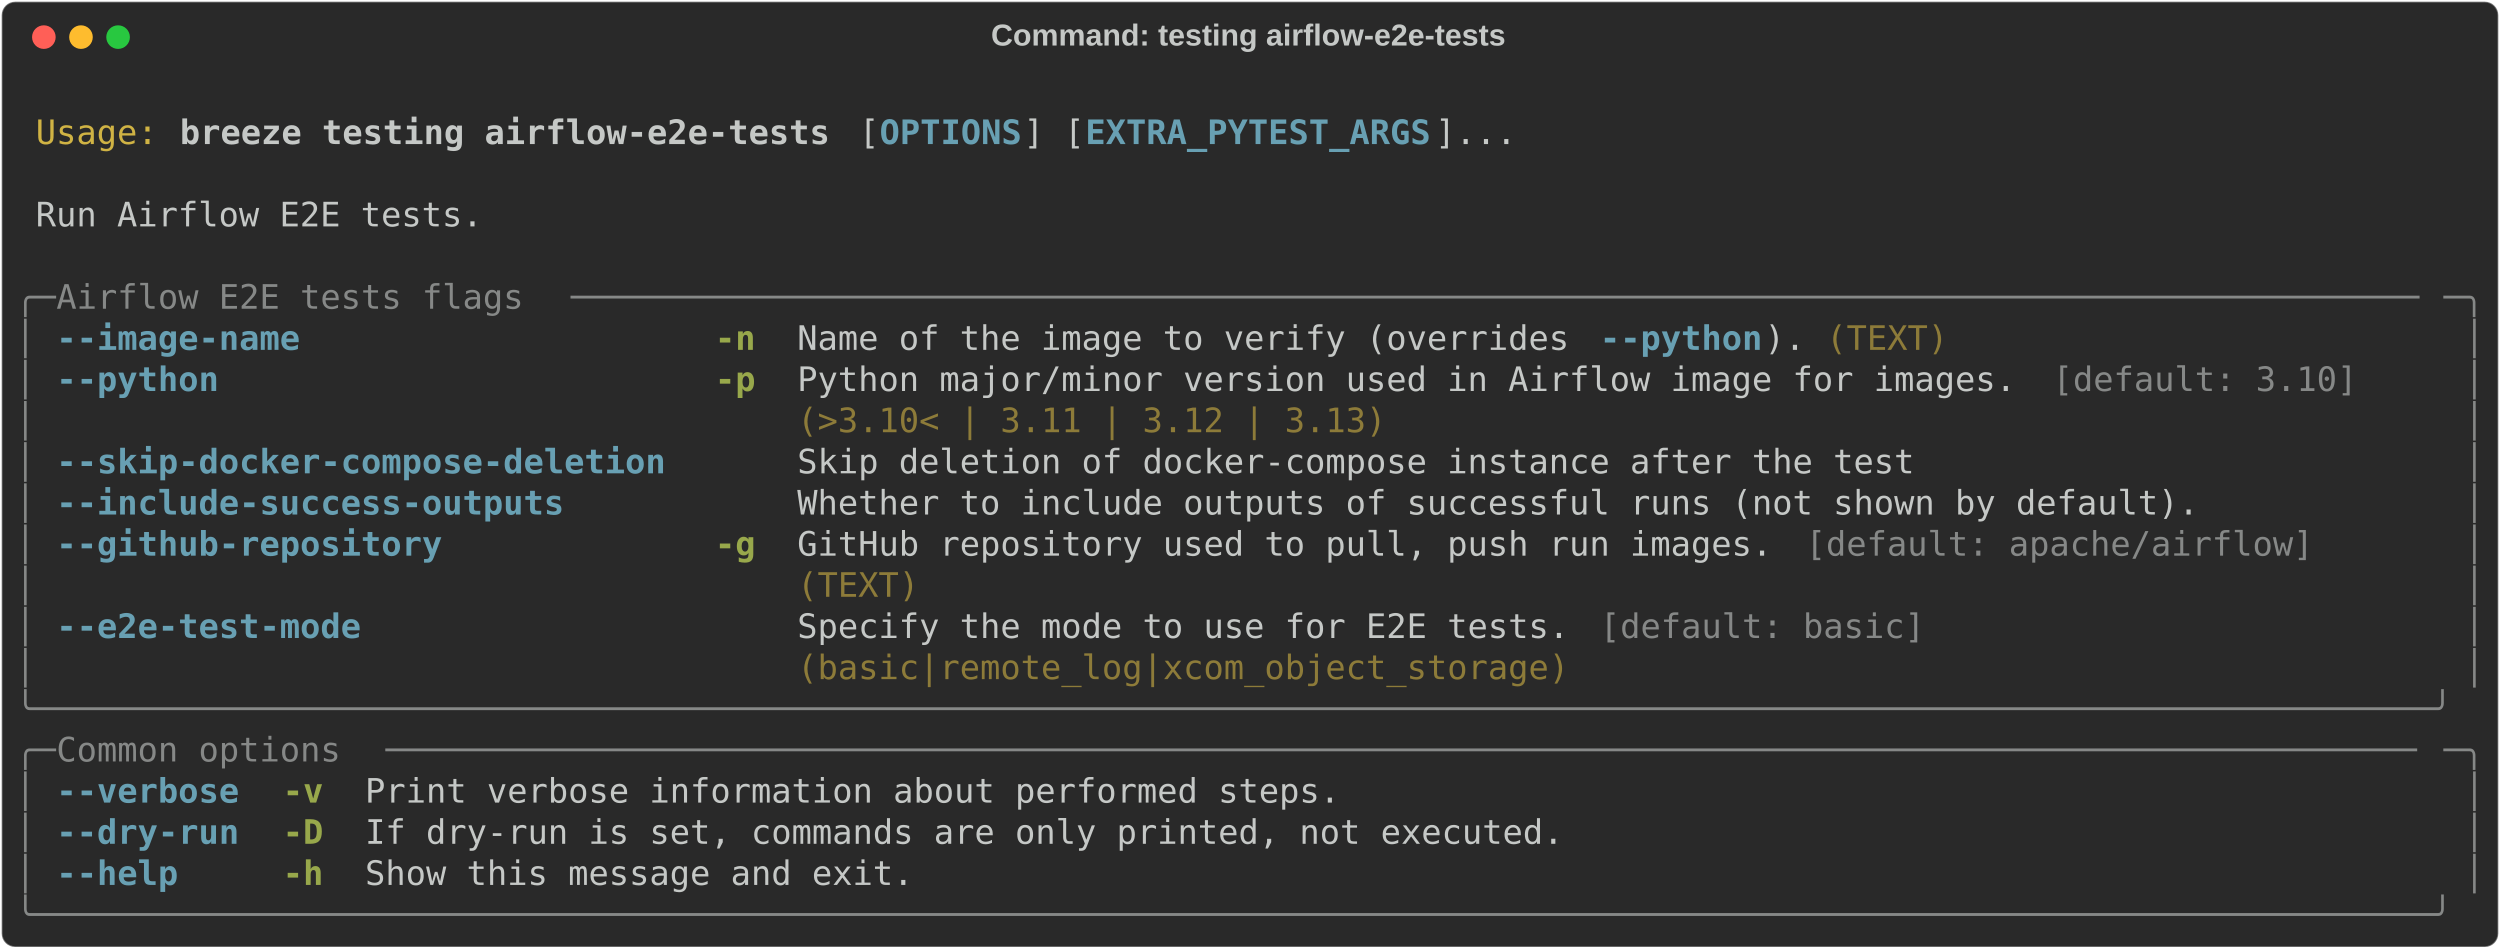
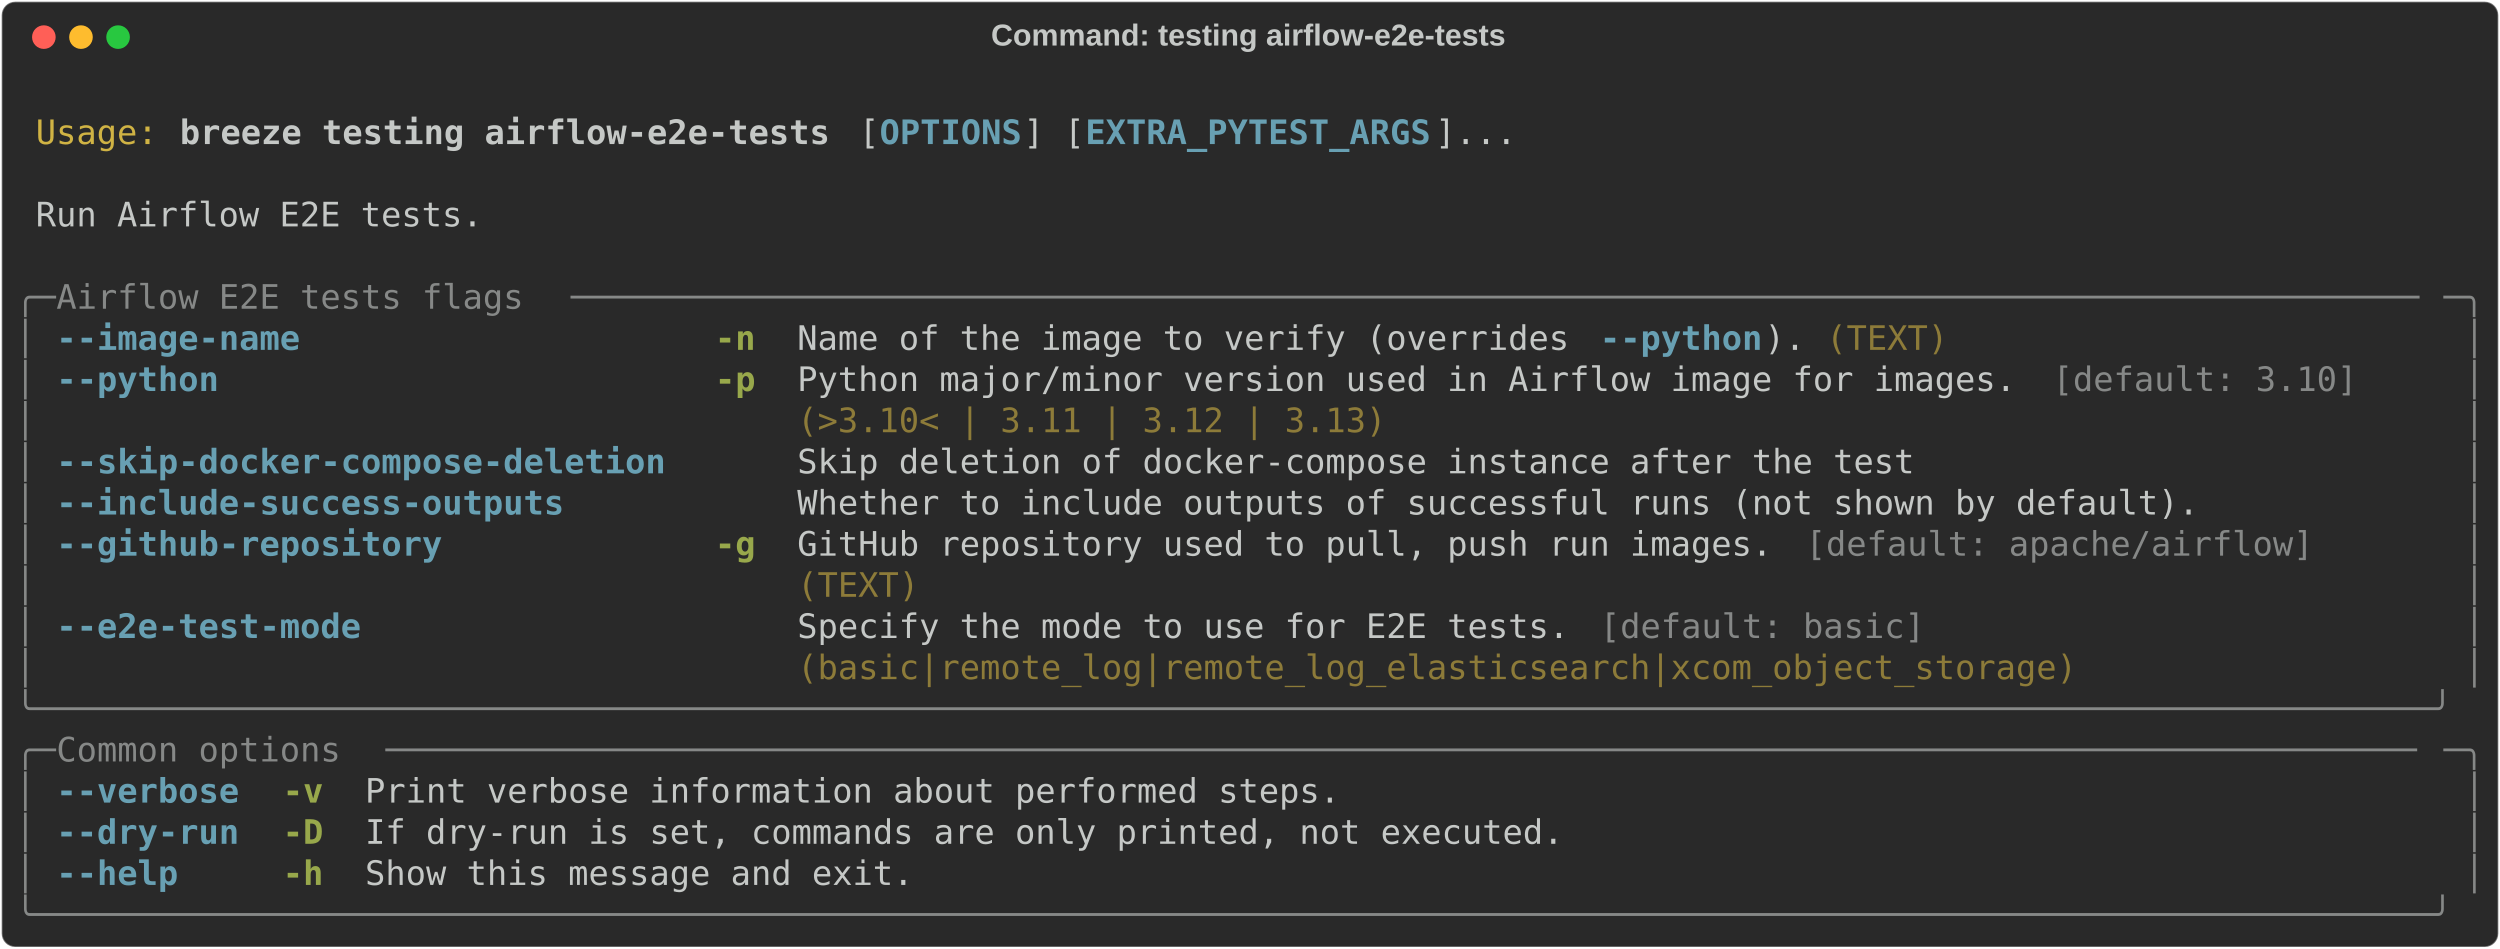
<svg xmlns="http://www.w3.org/2000/svg" class="rich-terminal" viewBox="0 0 1482 562.4">
  <style>

    @font-face {
        font-family: "Fira Code";
        src: local("FiraCode-Regular"),
                url("https://cdnjs.cloudflare.com/ajax/libs/firacode/6.2.0/woff2/FiraCode-Regular.woff2") format("woff2"),
                url("https://cdnjs.cloudflare.com/ajax/libs/firacode/6.2.0/woff/FiraCode-Regular.woff") format("woff");
        font-style: normal;
        font-weight: 400;
    }
    @font-face {
        font-family: "Fira Code";
        src: local("FiraCode-Bold"),
                url("https://cdnjs.cloudflare.com/ajax/libs/firacode/6.2.0/woff2/FiraCode-Bold.woff2") format("woff2"),
                url("https://cdnjs.cloudflare.com/ajax/libs/firacode/6.2.0/woff/FiraCode-Bold.woff") format("woff");
        font-style: bold;
        font-weight: 700;
    }

    .breeze-testing-airflow-e2e-tests-matrix {
        font-family: Fira Code, monospace;
        font-size: 20px;
        line-height: 24.4px;
        font-variant-east-asian: full-width;
    }

    .breeze-testing-airflow-e2e-tests-title {
        font-size: 18px;
        font-weight: bold;
        font-family: arial;
    }

    .breeze-testing-airflow-e2e-tests-r1 { fill: #c5c8c6 }
.breeze-testing-airflow-e2e-tests-r2 { fill: #d0b344 }
.breeze-testing-airflow-e2e-tests-r3 { fill: #c5c8c6;font-weight: bold }
.breeze-testing-airflow-e2e-tests-r4 { fill: #68a0b3;font-weight: bold }
.breeze-testing-airflow-e2e-tests-r5 { fill: #868887 }
.breeze-testing-airflow-e2e-tests-r6 { fill: #98a84b;font-weight: bold }
.breeze-testing-airflow-e2e-tests-r7 { fill: #8d7b39 }
    </style>
  <defs>
    <clipPath id="breeze-testing-airflow-e2e-tests-clip-terminal">
      <rect x="0" y="0" width="1463.0" height="511.4" />
    </clipPath>
    <clipPath id="breeze-testing-airflow-e2e-tests-line-0">
      <rect x="0" y="1.5" width="1464" height="24.65" />
    </clipPath>
    <clipPath id="breeze-testing-airflow-e2e-tests-line-1">
      <rect x="0" y="25.9" width="1464" height="24.65" />
    </clipPath>
    <clipPath id="breeze-testing-airflow-e2e-tests-line-2">
      <rect x="0" y="50.3" width="1464" height="24.65" />
    </clipPath>
    <clipPath id="breeze-testing-airflow-e2e-tests-line-3">
      <rect x="0" y="74.7" width="1464" height="24.65" />
    </clipPath>
    <clipPath id="breeze-testing-airflow-e2e-tests-line-4">
      <rect x="0" y="99.1" width="1464" height="24.65" />
    </clipPath>
    <clipPath id="breeze-testing-airflow-e2e-tests-line-5">
      <rect x="0" y="123.5" width="1464" height="24.65" />
    </clipPath>
    <clipPath id="breeze-testing-airflow-e2e-tests-line-6">
      <rect x="0" y="147.9" width="1464" height="24.65" />
    </clipPath>
    <clipPath id="breeze-testing-airflow-e2e-tests-line-7">
      <rect x="0" y="172.3" width="1464" height="24.65" />
    </clipPath>
    <clipPath id="breeze-testing-airflow-e2e-tests-line-8">
      <rect x="0" y="196.7" width="1464" height="24.65" />
    </clipPath>
    <clipPath id="breeze-testing-airflow-e2e-tests-line-9">
      <rect x="0" y="221.1" width="1464" height="24.65" />
    </clipPath>
    <clipPath id="breeze-testing-airflow-e2e-tests-line-10">
      <rect x="0" y="245.5" width="1464" height="24.65" />
    </clipPath>
    <clipPath id="breeze-testing-airflow-e2e-tests-line-11">
      <rect x="0" y="269.9" width="1464" height="24.65" />
    </clipPath>
    <clipPath id="breeze-testing-airflow-e2e-tests-line-12">
      <rect x="0" y="294.3" width="1464" height="24.65" />
    </clipPath>
    <clipPath id="breeze-testing-airflow-e2e-tests-line-13">
      <rect x="0" y="318.7" width="1464" height="24.65" />
    </clipPath>
    <clipPath id="breeze-testing-airflow-e2e-tests-line-14">
      <rect x="0" y="343.1" width="1464" height="24.65" />
    </clipPath>
    <clipPath id="breeze-testing-airflow-e2e-tests-line-15">
      <rect x="0" y="367.5" width="1464" height="24.65" />
    </clipPath>
    <clipPath id="breeze-testing-airflow-e2e-tests-line-16">
      <rect x="0" y="391.9" width="1464" height="24.65" />
    </clipPath>
    <clipPath id="breeze-testing-airflow-e2e-tests-line-17">
      <rect x="0" y="416.3" width="1464" height="24.65" />
    </clipPath>
    <clipPath id="breeze-testing-airflow-e2e-tests-line-18">
      <rect x="0" y="440.7" width="1464" height="24.65" />
    </clipPath>
    <clipPath id="breeze-testing-airflow-e2e-tests-line-19">
      <rect x="0" y="465.1" width="1464" height="24.65" />
    </clipPath>
  </defs>
  <rect fill="#292929" stroke="rgba(255,255,255,0.35)" stroke-width="1" x="1" y="1" width="1480" height="560.4" rx="8" />
  <text class="breeze-testing-airflow-e2e-tests-title" fill="#c5c8c6" text-anchor="middle" x="740" y="27">Command: testing airflow-e2e-tests</text>
  <g transform="translate(26,22)">
    <circle cx="0" cy="0" r="7" fill="#ff5f57" />
    <circle cx="22" cy="0" r="7" fill="#febc2e" />
    <circle cx="44" cy="0" r="7" fill="#28c840" />
  </g>
  <g transform="translate(9, 41)" clip-path="url(#breeze-testing-airflow-e2e-tests-clip-terminal)">
    <g class="breeze-testing-airflow-e2e-tests-matrix">
      <text class="breeze-testing-airflow-e2e-tests-r1" x="1464" y="20" textLength="12.2" clip-path="url(#breeze-testing-airflow-e2e-tests-line-0)">
</text>
      <text class="breeze-testing-airflow-e2e-tests-r2" x="12.2" y="44.4" textLength="73.2" clip-path="url(#breeze-testing-airflow-e2e-tests-line-1)">Usage:</text>
      <text class="breeze-testing-airflow-e2e-tests-r3" x="97.6" y="44.4" textLength="390.4" clip-path="url(#breeze-testing-airflow-e2e-tests-line-1)">breeze testing airflow-e2e-tests</text>
      <text class="breeze-testing-airflow-e2e-tests-r1" x="500.2" y="44.4" textLength="12.2" clip-path="url(#breeze-testing-airflow-e2e-tests-line-1)">[</text>
      <text class="breeze-testing-airflow-e2e-tests-r4" x="512.4" y="44.4" textLength="85.4" clip-path="url(#breeze-testing-airflow-e2e-tests-line-1)">OPTIONS</text>
      <text class="breeze-testing-airflow-e2e-tests-r1" x="597.8" y="44.4" textLength="36.6" clip-path="url(#breeze-testing-airflow-e2e-tests-line-1)">] [</text>
      <text class="breeze-testing-airflow-e2e-tests-r4" x="634.4" y="44.4" textLength="207.4" clip-path="url(#breeze-testing-airflow-e2e-tests-line-1)">EXTRA_PYTEST_ARGS</text>
      <text class="breeze-testing-airflow-e2e-tests-r1" x="841.8" y="44.4" textLength="48.8" clip-path="url(#breeze-testing-airflow-e2e-tests-line-1)">]...</text>
      <text class="breeze-testing-airflow-e2e-tests-r1" x="1464" y="44.4" textLength="12.2" clip-path="url(#breeze-testing-airflow-e2e-tests-line-1)">
</text>
      <text class="breeze-testing-airflow-e2e-tests-r1" x="1464" y="68.8" textLength="12.2" clip-path="url(#breeze-testing-airflow-e2e-tests-line-2)">
</text>
      <text class="breeze-testing-airflow-e2e-tests-r1" x="12.2" y="93.2" textLength="268.4" clip-path="url(#breeze-testing-airflow-e2e-tests-line-3)">Run Airflow E2E tests.</text>
      <text class="breeze-testing-airflow-e2e-tests-r1" x="1464" y="93.2" textLength="12.2" clip-path="url(#breeze-testing-airflow-e2e-tests-line-3)">
</text>
      <text class="breeze-testing-airflow-e2e-tests-r1" x="1464" y="117.6" textLength="12.2" clip-path="url(#breeze-testing-airflow-e2e-tests-line-4)">
</text>
      <text class="breeze-testing-airflow-e2e-tests-r5" x="0" y="142" textLength="24.4" clip-path="url(#breeze-testing-airflow-e2e-tests-line-5)">╭─</text>
      <text class="breeze-testing-airflow-e2e-tests-r5" x="24.4" y="142" textLength="305" clip-path="url(#breeze-testing-airflow-e2e-tests-line-5)"> Airflow E2E tests flags </text>
      <text class="breeze-testing-airflow-e2e-tests-r5" x="329.4" y="142" textLength="1110.2" clip-path="url(#breeze-testing-airflow-e2e-tests-line-5)">───────────────────────────────────────────────────────────────────────────────────────────</text>
      <text class="breeze-testing-airflow-e2e-tests-r5" x="1439.6" y="142" textLength="24.4" clip-path="url(#breeze-testing-airflow-e2e-tests-line-5)">─╮</text>
      <text class="breeze-testing-airflow-e2e-tests-r1" x="1464" y="142" textLength="12.2" clip-path="url(#breeze-testing-airflow-e2e-tests-line-5)">
</text>
      <text class="breeze-testing-airflow-e2e-tests-r5" x="0" y="166.4" textLength="12.2" clip-path="url(#breeze-testing-airflow-e2e-tests-line-6)">│</text>
      <text class="breeze-testing-airflow-e2e-tests-r4" x="24.4" y="166.4" textLength="366" clip-path="url(#breeze-testing-airflow-e2e-tests-line-6)">--image-name                  </text>
      <text class="breeze-testing-airflow-e2e-tests-r6" x="414.8" y="166.4" textLength="24.4" clip-path="url(#breeze-testing-airflow-e2e-tests-line-6)">-n</text>
      <text class="breeze-testing-airflow-e2e-tests-r1" x="463.6" y="166.4" textLength="475.8" clip-path="url(#breeze-testing-airflow-e2e-tests-line-6)">Name of the image to verify (overrides </text>
      <text class="breeze-testing-airflow-e2e-tests-r4" x="939.4" y="166.4" textLength="97.6" clip-path="url(#breeze-testing-airflow-e2e-tests-line-6)">--python</text>
      <text class="breeze-testing-airflow-e2e-tests-r1" x="1037" y="166.4" textLength="36.6" clip-path="url(#breeze-testing-airflow-e2e-tests-line-6)">). </text>
      <text class="breeze-testing-airflow-e2e-tests-r7" x="1073.6" y="166.4" textLength="73.2" clip-path="url(#breeze-testing-airflow-e2e-tests-line-6)">(TEXT)</text>
      <text class="breeze-testing-airflow-e2e-tests-r5" x="1451.8" y="166.4" textLength="12.2" clip-path="url(#breeze-testing-airflow-e2e-tests-line-6)">│</text>
      <text class="breeze-testing-airflow-e2e-tests-r1" x="1464" y="166.4" textLength="12.2" clip-path="url(#breeze-testing-airflow-e2e-tests-line-6)">
</text>
      <text class="breeze-testing-airflow-e2e-tests-r5" x="0" y="190.8" textLength="12.2" clip-path="url(#breeze-testing-airflow-e2e-tests-line-7)">│</text>
      <text class="breeze-testing-airflow-e2e-tests-r4" x="24.4" y="190.8" textLength="366" clip-path="url(#breeze-testing-airflow-e2e-tests-line-7)">--python                      </text>
      <text class="breeze-testing-airflow-e2e-tests-r6" x="414.8" y="190.8" textLength="24.4" clip-path="url(#breeze-testing-airflow-e2e-tests-line-7)">-p</text>
      <text class="breeze-testing-airflow-e2e-tests-r1" x="463.6" y="190.8" textLength="744.2" clip-path="url(#breeze-testing-airflow-e2e-tests-line-7)">Python major/minor version used in Airflow image for images. </text>
      <text class="breeze-testing-airflow-e2e-tests-r5" x="1207.8" y="190.8" textLength="183" clip-path="url(#breeze-testing-airflow-e2e-tests-line-7)">[default: 3.10]</text>
      <text class="breeze-testing-airflow-e2e-tests-r5" x="1451.8" y="190.8" textLength="12.2" clip-path="url(#breeze-testing-airflow-e2e-tests-line-7)">│</text>
      <text class="breeze-testing-airflow-e2e-tests-r1" x="1464" y="190.8" textLength="12.2" clip-path="url(#breeze-testing-airflow-e2e-tests-line-7)">
</text>
      <text class="breeze-testing-airflow-e2e-tests-r5" x="0" y="215.2" textLength="12.2" clip-path="url(#breeze-testing-airflow-e2e-tests-line-8)">│</text>
      <text class="breeze-testing-airflow-e2e-tests-r7" x="463.6" y="215.2" textLength="353.8" clip-path="url(#breeze-testing-airflow-e2e-tests-line-8)">(&gt;3.10&lt; | 3.11 | 3.12 | 3.13)</text>
      <text class="breeze-testing-airflow-e2e-tests-r5" x="1451.8" y="215.2" textLength="12.2" clip-path="url(#breeze-testing-airflow-e2e-tests-line-8)">│</text>
      <text class="breeze-testing-airflow-e2e-tests-r1" x="1464" y="215.2" textLength="12.2" clip-path="url(#breeze-testing-airflow-e2e-tests-line-8)">
</text>
      <text class="breeze-testing-airflow-e2e-tests-r5" x="0" y="239.6" textLength="12.2" clip-path="url(#breeze-testing-airflow-e2e-tests-line-9)">│</text>
      <text class="breeze-testing-airflow-e2e-tests-r4" x="24.4" y="239.6" textLength="366" clip-path="url(#breeze-testing-airflow-e2e-tests-line-9)">--skip-docker-compose-deletion</text>
      <text class="breeze-testing-airflow-e2e-tests-r1" x="463.6" y="239.6" textLength="671" clip-path="url(#breeze-testing-airflow-e2e-tests-line-9)">Skip deletion of docker-compose instance after the test</text>
      <text class="breeze-testing-airflow-e2e-tests-r5" x="1451.8" y="239.6" textLength="12.2" clip-path="url(#breeze-testing-airflow-e2e-tests-line-9)">│</text>
      <text class="breeze-testing-airflow-e2e-tests-r1" x="1464" y="239.6" textLength="12.2" clip-path="url(#breeze-testing-airflow-e2e-tests-line-9)">
</text>
      <text class="breeze-testing-airflow-e2e-tests-r5" x="0" y="264" textLength="12.2" clip-path="url(#breeze-testing-airflow-e2e-tests-line-10)">│</text>
      <text class="breeze-testing-airflow-e2e-tests-r4" x="24.4" y="264" textLength="366" clip-path="url(#breeze-testing-airflow-e2e-tests-line-10)">--include-success-outputs     </text>
      <text class="breeze-testing-airflow-e2e-tests-r1" x="463.6" y="264" textLength="841.8" clip-path="url(#breeze-testing-airflow-e2e-tests-line-10)">Whether to include outputs of successful runs (not shown by default).</text>
      <text class="breeze-testing-airflow-e2e-tests-r5" x="1451.8" y="264" textLength="12.2" clip-path="url(#breeze-testing-airflow-e2e-tests-line-10)">│</text>
      <text class="breeze-testing-airflow-e2e-tests-r1" x="1464" y="264" textLength="12.2" clip-path="url(#breeze-testing-airflow-e2e-tests-line-10)">
</text>
      <text class="breeze-testing-airflow-e2e-tests-r5" x="0" y="288.4" textLength="12.2" clip-path="url(#breeze-testing-airflow-e2e-tests-line-11)">│</text>
      <text class="breeze-testing-airflow-e2e-tests-r4" x="24.4" y="288.4" textLength="366" clip-path="url(#breeze-testing-airflow-e2e-tests-line-11)">--github-repository           </text>
      <text class="breeze-testing-airflow-e2e-tests-r6" x="414.8" y="288.4" textLength="24.4" clip-path="url(#breeze-testing-airflow-e2e-tests-line-11)">-g</text>
      <text class="breeze-testing-airflow-e2e-tests-r1" x="463.6" y="288.4" textLength="597.8" clip-path="url(#breeze-testing-airflow-e2e-tests-line-11)">GitHub repository used to pull, push run images. </text>
      <text class="breeze-testing-airflow-e2e-tests-r5" x="1061.4" y="288.4" textLength="305" clip-path="url(#breeze-testing-airflow-e2e-tests-line-11)">[default: apache/airflow]</text>
      <text class="breeze-testing-airflow-e2e-tests-r5" x="1451.8" y="288.4" textLength="12.2" clip-path="url(#breeze-testing-airflow-e2e-tests-line-11)">│</text>
      <text class="breeze-testing-airflow-e2e-tests-r1" x="1464" y="288.4" textLength="12.2" clip-path="url(#breeze-testing-airflow-e2e-tests-line-11)">
</text>
      <text class="breeze-testing-airflow-e2e-tests-r5" x="0" y="312.8" textLength="12.2" clip-path="url(#breeze-testing-airflow-e2e-tests-line-12)">│</text>
      <text class="breeze-testing-airflow-e2e-tests-r7" x="463.6" y="312.8" textLength="73.2" clip-path="url(#breeze-testing-airflow-e2e-tests-line-12)">(TEXT)</text>
      <text class="breeze-testing-airflow-e2e-tests-r5" x="1451.8" y="312.8" textLength="12.2" clip-path="url(#breeze-testing-airflow-e2e-tests-line-12)">│</text>
      <text class="breeze-testing-airflow-e2e-tests-r1" x="1464" y="312.8" textLength="12.2" clip-path="url(#breeze-testing-airflow-e2e-tests-line-12)">
</text>
      <text class="breeze-testing-airflow-e2e-tests-r5" x="0" y="337.2" textLength="12.2" clip-path="url(#breeze-testing-airflow-e2e-tests-line-13)">│</text>
      <text class="breeze-testing-airflow-e2e-tests-r4" x="24.4" y="337.2" textLength="366" clip-path="url(#breeze-testing-airflow-e2e-tests-line-13)">--e2e-test-mode               </text>
      <text class="breeze-testing-airflow-e2e-tests-r1" x="463.6" y="337.2" textLength="475.8" clip-path="url(#breeze-testing-airflow-e2e-tests-line-13)">Specify the mode to use for E2E tests. </text>
      <text class="breeze-testing-airflow-e2e-tests-r5" x="939.4" y="337.2" textLength="195.2" clip-path="url(#breeze-testing-airflow-e2e-tests-line-13)">[default: basic]</text>
      <text class="breeze-testing-airflow-e2e-tests-r5" x="1451.8" y="337.2" textLength="12.2" clip-path="url(#breeze-testing-airflow-e2e-tests-line-13)">│</text>
      <text class="breeze-testing-airflow-e2e-tests-r1" x="1464" y="337.2" textLength="12.2" clip-path="url(#breeze-testing-airflow-e2e-tests-line-13)">
</text>
      <text class="breeze-testing-airflow-e2e-tests-r5" x="0" y="361.6" textLength="12.2" clip-path="url(#breeze-testing-airflow-e2e-tests-line-14)">│</text>
-       <text class="breeze-testing-airflow-e2e-tests-r7" x="463.6" y="361.6" textLength="463.6" clip-path="url(#breeze-testing-airflow-e2e-tests-line-14)">(basic|remote_log|xcom_object_storage)</text>
+       <text class="breeze-testing-airflow-e2e-tests-r7" x="463.6" y="361.6" textLength="768.6" clip-path="url(#breeze-testing-airflow-e2e-tests-line-14)">(basic|remote_log|remote_log_elasticsearch|xcom_object_storage)</text>
      <text class="breeze-testing-airflow-e2e-tests-r5" x="1451.8" y="361.6" textLength="12.2" clip-path="url(#breeze-testing-airflow-e2e-tests-line-14)">│</text>
      <text class="breeze-testing-airflow-e2e-tests-r1" x="1464" y="361.6" textLength="12.2" clip-path="url(#breeze-testing-airflow-e2e-tests-line-14)">
</text>
      <text class="breeze-testing-airflow-e2e-tests-r5" x="0" y="386" textLength="1464" clip-path="url(#breeze-testing-airflow-e2e-tests-line-15)">╰──────────────────────────────────────────────────────────────────────────────────────────────────────────────────────╯</text>
      <text class="breeze-testing-airflow-e2e-tests-r1" x="1464" y="386" textLength="12.2" clip-path="url(#breeze-testing-airflow-e2e-tests-line-15)">
</text>
      <text class="breeze-testing-airflow-e2e-tests-r5" x="0" y="410.4" textLength="24.4" clip-path="url(#breeze-testing-airflow-e2e-tests-line-16)">╭─</text>
      <text class="breeze-testing-airflow-e2e-tests-r5" x="24.4" y="410.4" textLength="195.2" clip-path="url(#breeze-testing-airflow-e2e-tests-line-16)"> Common options </text>
      <text class="breeze-testing-airflow-e2e-tests-r5" x="219.6" y="410.4" textLength="1220" clip-path="url(#breeze-testing-airflow-e2e-tests-line-16)">────────────────────────────────────────────────────────────────────────────────────────────────────</text>
      <text class="breeze-testing-airflow-e2e-tests-r5" x="1439.6" y="410.4" textLength="24.4" clip-path="url(#breeze-testing-airflow-e2e-tests-line-16)">─╮</text>
      <text class="breeze-testing-airflow-e2e-tests-r1" x="1464" y="410.4" textLength="12.2" clip-path="url(#breeze-testing-airflow-e2e-tests-line-16)">
</text>
      <text class="breeze-testing-airflow-e2e-tests-r5" x="0" y="434.8" textLength="12.2" clip-path="url(#breeze-testing-airflow-e2e-tests-line-17)">│</text>
      <text class="breeze-testing-airflow-e2e-tests-r4" x="24.4" y="434.8" textLength="109.8" clip-path="url(#breeze-testing-airflow-e2e-tests-line-17)">--verbose</text>
      <text class="breeze-testing-airflow-e2e-tests-r6" x="158.6" y="434.8" textLength="24.4" clip-path="url(#breeze-testing-airflow-e2e-tests-line-17)">-v</text>
      <text class="breeze-testing-airflow-e2e-tests-r1" x="207.4" y="434.8" textLength="585.6" clip-path="url(#breeze-testing-airflow-e2e-tests-line-17)">Print verbose information about performed steps.</text>
      <text class="breeze-testing-airflow-e2e-tests-r5" x="1451.8" y="434.8" textLength="12.2" clip-path="url(#breeze-testing-airflow-e2e-tests-line-17)">│</text>
      <text class="breeze-testing-airflow-e2e-tests-r1" x="1464" y="434.8" textLength="12.2" clip-path="url(#breeze-testing-airflow-e2e-tests-line-17)">
</text>
      <text class="breeze-testing-airflow-e2e-tests-r5" x="0" y="459.2" textLength="12.2" clip-path="url(#breeze-testing-airflow-e2e-tests-line-18)">│</text>
      <text class="breeze-testing-airflow-e2e-tests-r4" x="24.4" y="459.2" textLength="109.8" clip-path="url(#breeze-testing-airflow-e2e-tests-line-18)">--dry-run</text>
      <text class="breeze-testing-airflow-e2e-tests-r6" x="158.6" y="459.2" textLength="24.4" clip-path="url(#breeze-testing-airflow-e2e-tests-line-18)">-D</text>
      <text class="breeze-testing-airflow-e2e-tests-r1" x="207.4" y="459.2" textLength="719.8" clip-path="url(#breeze-testing-airflow-e2e-tests-line-18)">If dry-run is set, commands are only printed, not executed.</text>
      <text class="breeze-testing-airflow-e2e-tests-r5" x="1451.8" y="459.2" textLength="12.2" clip-path="url(#breeze-testing-airflow-e2e-tests-line-18)">│</text>
      <text class="breeze-testing-airflow-e2e-tests-r1" x="1464" y="459.2" textLength="12.2" clip-path="url(#breeze-testing-airflow-e2e-tests-line-18)">
</text>
      <text class="breeze-testing-airflow-e2e-tests-r5" x="0" y="483.6" textLength="12.2" clip-path="url(#breeze-testing-airflow-e2e-tests-line-19)">│</text>
      <text class="breeze-testing-airflow-e2e-tests-r4" x="24.4" y="483.6" textLength="109.8" clip-path="url(#breeze-testing-airflow-e2e-tests-line-19)">--help   </text>
      <text class="breeze-testing-airflow-e2e-tests-r6" x="158.6" y="483.6" textLength="24.4" clip-path="url(#breeze-testing-airflow-e2e-tests-line-19)">-h</text>
      <text class="breeze-testing-airflow-e2e-tests-r1" x="207.4" y="483.6" textLength="329.4" clip-path="url(#breeze-testing-airflow-e2e-tests-line-19)">Show this message and exit.</text>
      <text class="breeze-testing-airflow-e2e-tests-r5" x="1451.8" y="483.6" textLength="12.2" clip-path="url(#breeze-testing-airflow-e2e-tests-line-19)">│</text>
      <text class="breeze-testing-airflow-e2e-tests-r1" x="1464" y="483.6" textLength="12.2" clip-path="url(#breeze-testing-airflow-e2e-tests-line-19)">
</text>
      <text class="breeze-testing-airflow-e2e-tests-r5" x="0" y="508" textLength="1464" clip-path="url(#breeze-testing-airflow-e2e-tests-line-20)">╰──────────────────────────────────────────────────────────────────────────────────────────────────────────────────────╯</text>
      <text class="breeze-testing-airflow-e2e-tests-r1" x="1464" y="508" textLength="12.2" clip-path="url(#breeze-testing-airflow-e2e-tests-line-20)">
</text>
    </g>
  </g>
</svg>
